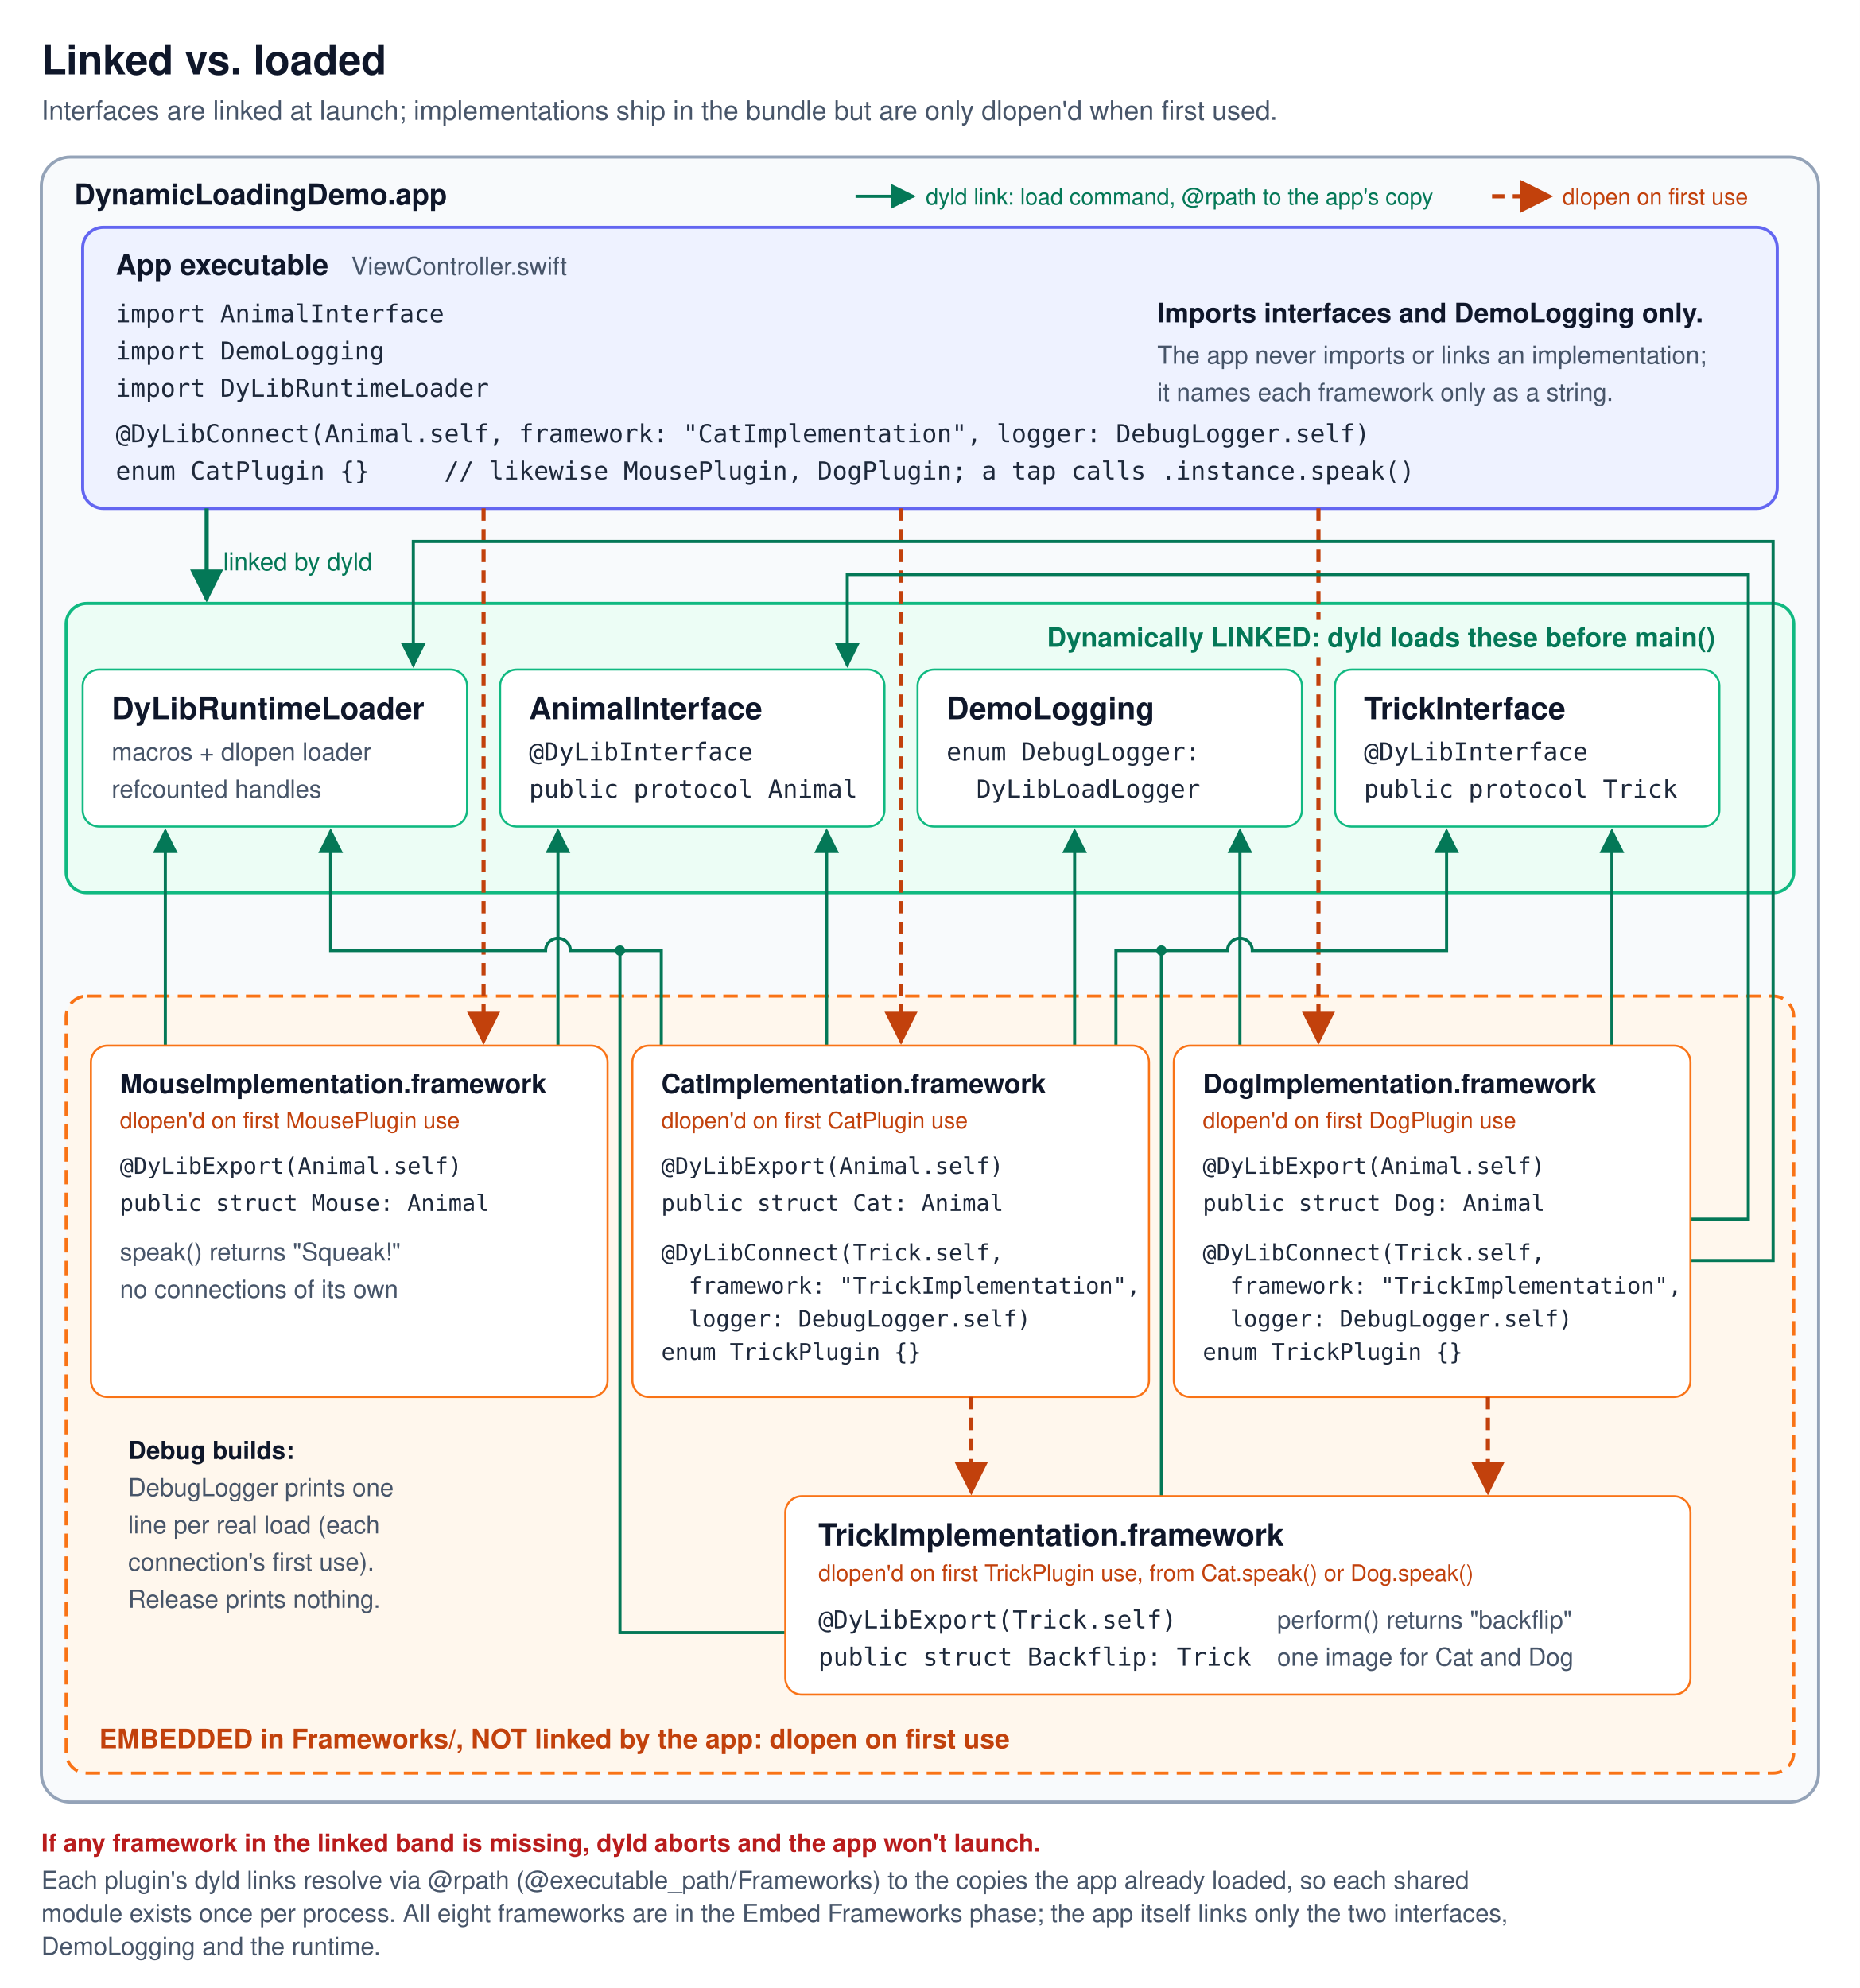
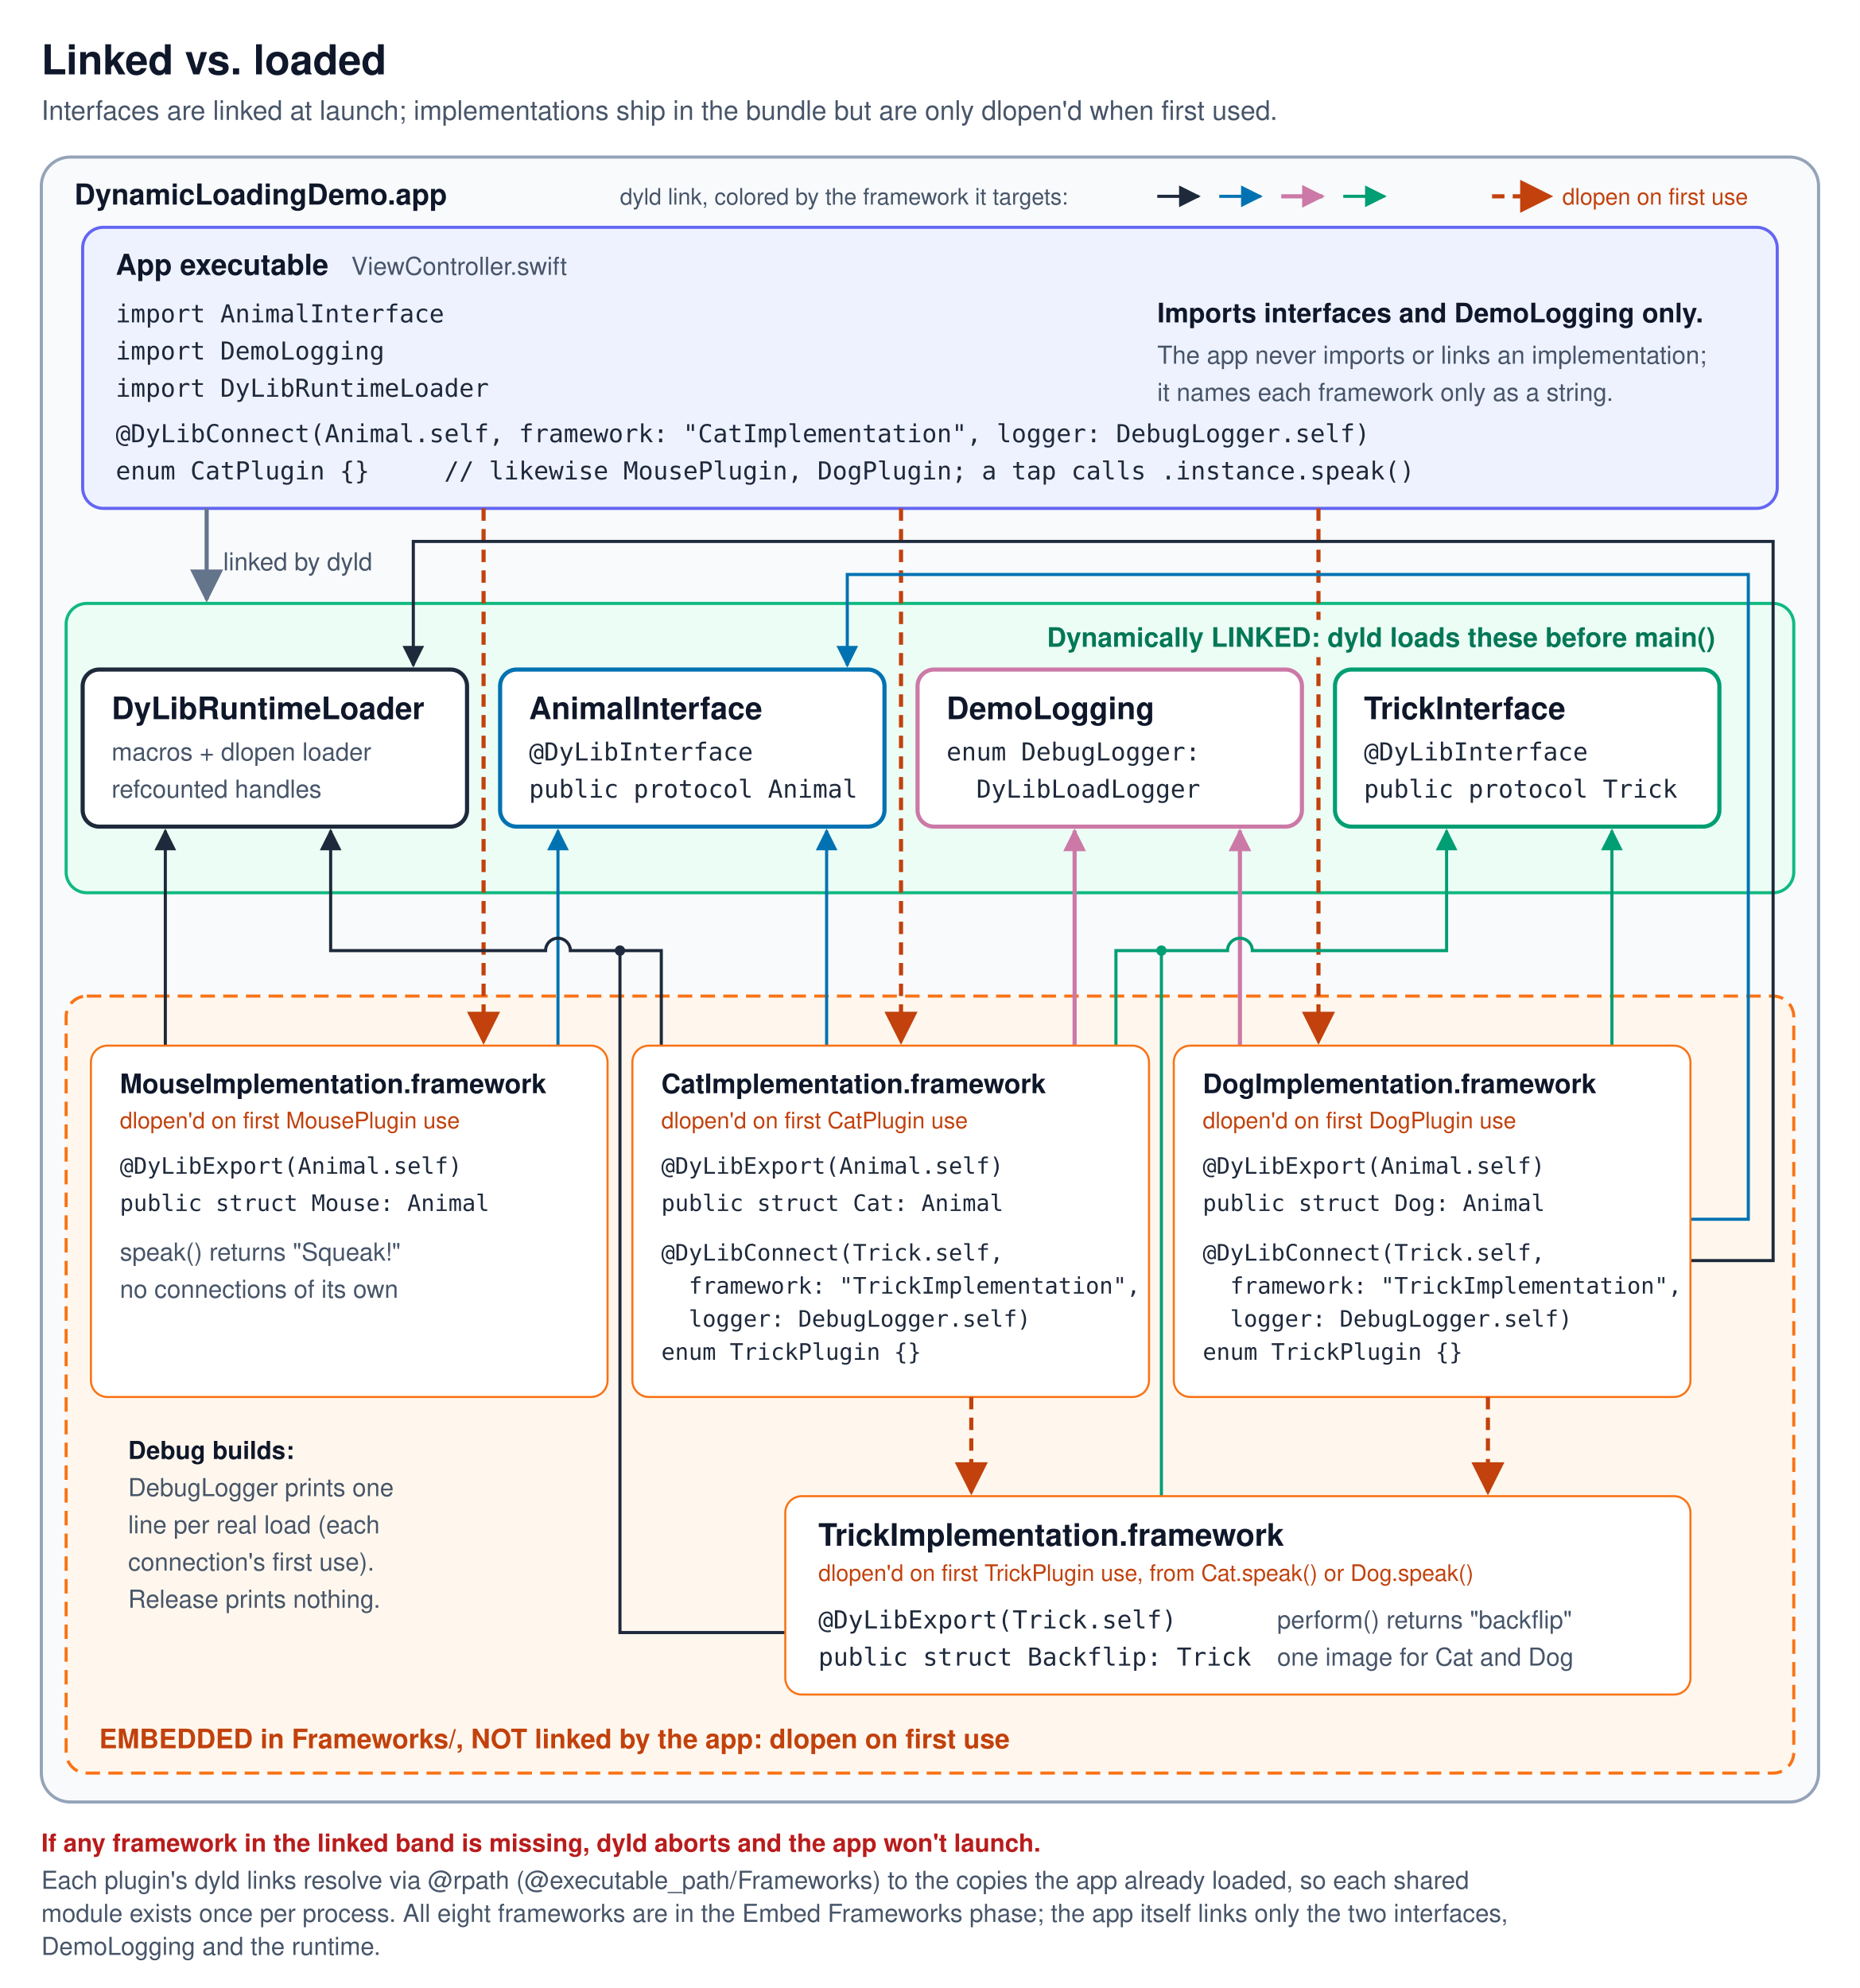
<svg xmlns="http://www.w3.org/2000/svg" xml:space="preserve" width="900" height="962" viewBox="0 0 900 962" font-family="-apple-system, system-ui, 'Segoe UI', Helvetica, Arial, sans-serif">
  <defs>
-     <marker id="arrSolid" viewBox="0 0 10 10" refX="9" refY="5" markerWidth="8" markerHeight="8" orient="auto-start-reverse">
-       <path d="M0,0 L10,5 L0,10 z" fill="#047857" />
-     </marker>
    <marker id="arrDash" viewBox="0 0 10 10" refX="9" refY="5" markerWidth="8" markerHeight="8" orient="auto-start-reverse">
      <path d="M0,0 L10,5 L0,10 z" fill="#c2410c" />
+     </marker>
+     <marker id="arr-rt" viewBox="0 0 10 10" refX="9" refY="5" markerWidth="7" markerHeight="7" orient="auto-start-reverse">
+       <path d="M0,0 L10,5 L0,10 z" fill="#1e293b" />
+     </marker>
+     <marker id="arr-an" viewBox="0 0 10 10" refX="9" refY="5" markerWidth="7" markerHeight="7" orient="auto-start-reverse">
+       <path d="M0,0 L10,5 L0,10 z" fill="#0072b2" />
+     </marker>
+     <marker id="arr-dl" viewBox="0 0 10 10" refX="9" refY="5" markerWidth="5.5" markerHeight="5.5" orient="auto-start-reverse">
+       <path d="M0,0 L10,5 L0,10 z" fill="#cc79a7" />
+     </marker>
+     <marker id="arr-tr" viewBox="0 0 10 10" refX="9" refY="5" markerWidth="7" markerHeight="7" orient="auto-start-reverse">
+       <path d="M0,0 L10,5 L0,10 z" fill="#009e73" />
+     </marker>
+     <marker id="arr-app" viewBox="0 0 10 10" refX="9" refY="5" markerWidth="8" markerHeight="8" orient="auto-start-reverse">
+       <path d="M0,0 L10,5 L0,10 z" fill="#64748b" />
    </marker>
  </defs>
  <style>
    .t { fill: #0f172a; }
    .muted { fill: #475569; }
    .code { font-family: ui-monospace, SFMono-Regular, Menlo, Consolas, monospace; font-size: 12px; fill: #1e293b; white-space: pre; }
    .code-sm { font-family: ui-monospace, SFMono-Regular, Menlo, Consolas, monospace; font-size: 11px; fill: #1e293b; white-space: pre; }
    .h { font-weight: 700; }
  </style>
  <rect x="0" y="0" width="900" height="962" fill="#ffffff" />
  <text x="20" y="36" class="t h" font-size="20">Linked vs. loaded</text>
  <text x="20" y="58" class="muted" font-size="13">Interfaces are linked at launch; implementations ship in the bundle but are only dlopen'd when first used.</text>
  <rect x="20" y="76" width="860" height="796" rx="14" fill="#f8fafc" stroke="#94a3b8" stroke-width="1.5" />
  <text x="36" y="99" class="t h" font-size="14">DynamicLoadingDemo.app</text>
-   <line x1="414" y1="95" x2="442" y2="95" stroke="#047857" stroke-width="1.5" marker-end="url(#arrSolid)" />
-   <text x="448" y="99" fill="#047857" font-size="11">dyld link: load command, @rpath to the app's copy</text>
+   <text x="300" y="99" class="muted" font-size="11">dyld link, colored by the framework it targets:</text>
+   <line x1="560" y1="95" x2="580" y2="95" stroke="#1e293b" stroke-width="1.5" marker-end="url(#arr-rt)" />
+   <line x1="590" y1="95" x2="610" y2="95" stroke="#0072b2" stroke-width="1.5" marker-end="url(#arr-an)" />
+   <line x1="620" y1="95" x2="640" y2="95" stroke="#cc79a7" stroke-width="2" marker-end="url(#arr-dl)" />
+   <line x1="650" y1="95" x2="670" y2="95" stroke="#009e73" stroke-width="1.5" marker-end="url(#arr-tr)" />
  <line x1="722" y1="95" x2="750" y2="95" stroke="#c2410c" stroke-width="2" stroke-dasharray="6 4" marker-end="url(#arrDash)" />
  <text x="756" y="99" fill="#c2410c" font-size="11">dlopen on first use</text>
  <rect x="40" y="110" width="820" height="136" rx="10" fill="#eef2ff" stroke="#6366f1" stroke-width="1.5" />
  <text x="56" y="133" class="t h" font-size="14">App executable</text>
  <text x="170" y="133" class="muted" font-size="12">ViewController.swift</text>
  <text x="56" y="156" class="code">import AnimalInterface</text>
  <text x="56" y="174" class="code">import DemoLogging</text>
  <text x="56" y="192" class="code">import DyLibRuntimeLoader</text>
  <text x="56" y="214" class="code">@DyLibConnect(Animal.self, framework: "CatImplementation", logger: DebugLogger.self)</text>
  <text x="56" y="232" class="code">enum CatPlugin {}     // likewise MousePlugin, DogPlugin; a tap calls .instance.speak()</text>
  <text x="560" y="156" class="t h" font-size="13">Imports interfaces and DemoLogging only.</text>
  <text x="560" y="176" class="muted" font-size="12">The app never imports or links an implementation;</text>
  <text x="560" y="194" class="muted" font-size="12">it names each framework only as a string.</text>
-   <line x1="100" y1="246" x2="100" y2="290" stroke="#047857" stroke-width="2" marker-end="url(#arrSolid)" />
-   <text x="108" y="276" fill="#047857" font-size="12">linked by dyld</text>
+   <line x1="100" y1="246" x2="100" y2="290" stroke="#64748b" stroke-width="2" marker-end="url(#arr-app)" />
+   <text x="108" y="276" fill="#475569" font-size="12">linked by dyld</text>
  <rect x="32" y="292" width="836" height="140" rx="10" fill="#ecfdf5" stroke="#10b981" stroke-width="1.5" />
-   <rect x="40" y="324" width="186" height="76" rx="8" fill="#ffffff" stroke="#10b981" />
+   <rect x="40" y="324" width="186" height="76" rx="8" fill="#ffffff" stroke="#1e293b" stroke-width="2" />
  <text x="54" y="348" class="t h" font-size="15">DyLibRuntimeLoader</text>
  <text x="54" y="368" class="muted" font-size="12">macros + dlopen loader</text>
  <text x="54" y="386" class="muted" font-size="12">refcounted handles</text>
-   <rect x="242" y="324" width="186" height="76" rx="8" fill="#ffffff" stroke="#10b981" />
+   <rect x="242" y="324" width="186" height="76" rx="8" fill="#ffffff" stroke="#0072b2" stroke-width="2" />
  <text x="256" y="348" class="t h" font-size="15">AnimalInterface</text>
  <text x="256" y="368" class="code">@DyLibInterface</text>
  <text x="256" y="386" class="code">public protocol Animal</text>
-   <rect x="444" y="324" width="186" height="76" rx="8" fill="#ffffff" stroke="#10b981" />
+   <rect x="444" y="324" width="186" height="76" rx="8" fill="#ffffff" stroke="#cc79a7" stroke-width="2" />
  <text x="458" y="348" class="t h" font-size="15">DemoLogging</text>
  <text x="458" y="368" class="code">enum DebugLogger:</text>
  <text x="458" y="386" class="code">  DyLibLoadLogger</text>
-   <rect x="646" y="324" width="186" height="76" rx="8" fill="#ffffff" stroke="#10b981" />
+   <rect x="646" y="324" width="186" height="76" rx="8" fill="#ffffff" stroke="#009e73" stroke-width="2" />
  <text x="660" y="348" class="t h" font-size="15">TrickInterface</text>
  <text x="660" y="368" class="code">@DyLibInterface</text>
  <text x="660" y="386" class="code">public protocol Trick</text>
  <rect x="32" y="482" width="836" height="376" rx="10" fill="#fff7ed" stroke="#f97316" stroke-width="1.5" stroke-dasharray="7 4" />
  <path d="M234,246 L234,504" fill="none" stroke="#c2410c" stroke-width="2" stroke-dasharray="6 4" marker-end="url(#arrDash)" />
  <path d="M436,246 L436,504" fill="none" stroke="#c2410c" stroke-width="2" stroke-dasharray="6 4" marker-end="url(#arrDash)" />
  <path d="M638,246 L638,504" fill="none" stroke="#c2410c" stroke-width="2" stroke-dasharray="6 4" marker-end="url(#arrDash)" />
-   <path d="M80,506 L80,402" fill="none" stroke="#047857" stroke-width="1.5" marker-end="url(#arrSolid)" />
-   <path d="M270,506 L270,402" fill="none" stroke="#047857" stroke-width="1.5" marker-end="url(#arrSolid)" />
-   <path d="M400,506 L400,402" fill="none" stroke="#047857" stroke-width="1.5" marker-end="url(#arrSolid)" />
-   <path d="M520,506 L520,402" fill="none" stroke="#047857" stroke-width="1.5" marker-end="url(#arrSolid)" />
-   <path d="M600,506 L600,402" fill="none" stroke="#047857" stroke-width="1.5" marker-end="url(#arrSolid)" />
-   <path d="M780,506 L780,402" fill="none" stroke="#047857" stroke-width="1.5" marker-end="url(#arrSolid)" />
-   <path d="M320,506 L320,460 L276,460 A6,6 0 0 0 264,460 L160,460 L160,402" fill="none" stroke="#047857" stroke-width="1.5" marker-end="url(#arrSolid)" />
-   <path d="M380,790 L300,790 L300,460" fill="none" stroke="#047857" stroke-width="1.5" />
-   <circle cx="300" cy="460" r="2.5" fill="#047857" />
-   <path d="M540,506 L540,460 L594,460 A6,6 0 0 1 606,460 L700,460 L700,402" fill="none" stroke="#047857" stroke-width="1.5" marker-end="url(#arrSolid)" />
-   <path d="M562,724 L562,460" fill="none" stroke="#047857" stroke-width="1.5" />
-   <circle cx="562" cy="460" r="2.5" fill="#047857" />
-   <path d="M818,590 L846,590 L846,278 L410,278 L410,322" fill="none" stroke="#047857" stroke-width="1.5" marker-end="url(#arrSolid)" />
-   <path d="M818,610 L858,610 L858,262 L200,262 L200,322" fill="none" stroke="#047857" stroke-width="1.5" marker-end="url(#arrSolid)" />
+   <path d="M80,506 L80,402" fill="none" stroke="#1e293b" stroke-width="1.5" marker-end="url(#arr-rt)" />
+   <path d="M270,506 L270,402" fill="none" stroke="#0072b2" stroke-width="1.5" marker-end="url(#arr-an)" />
+   <path d="M400,506 L400,402" fill="none" stroke="#0072b2" stroke-width="1.5" marker-end="url(#arr-an)" />
+   <path d="M520,506 L520,402" fill="none" stroke="#cc79a7" stroke-width="2" marker-end="url(#arr-dl)" />
+   <path d="M600,506 L600,402" fill="none" stroke="#cc79a7" stroke-width="2" marker-end="url(#arr-dl)" />
+   <path d="M780,506 L780,402" fill="none" stroke="#009e73" stroke-width="1.5" marker-end="url(#arr-tr)" />
+   <path d="M320,506 L320,460 L276,460 A6,6 0 0 0 264,460 L160,460 L160,402" fill="none" stroke="#1e293b" stroke-width="1.5" marker-end="url(#arr-rt)" />
+   <path d="M380,790 L300,790 L300,460" fill="none" stroke="#1e293b" stroke-width="1.5" />
+   <circle cx="300" cy="460" r="2.5" fill="#1e293b" />
+   <path d="M540,506 L540,460 L594,460 A6,6 0 0 1 606,460 L700,460 L700,402" fill="none" stroke="#009e73" stroke-width="1.5" marker-end="url(#arr-tr)" />
+   <path d="M562,724 L562,460" fill="none" stroke="#009e73" stroke-width="1.5" />
+   <circle cx="562" cy="460" r="2.5" fill="#009e73" />
+   <path d="M818,590 L846,590 L846,278 L410,278 L410,322" fill="none" stroke="#0072b2" stroke-width="1.5" marker-end="url(#arr-an)" />
+   <path d="M818,610 L858,610 L858,262 L200,262 L200,322" fill="none" stroke="#1e293b" stroke-width="1.5" marker-end="url(#arr-rt)" />
  <rect x="456" y="300" width="378" height="18" fill="#ecfdf5" />
  <text x="830" y="313" fill="#047857" class="h" font-size="13" text-anchor="end">Dynamically LINKED: dyld loads these before main()</text>
  <text x="48" y="846" fill="#c2410c" class="h" font-size="13">EMBEDDED in Frameworks/, NOT linked by the app: dlopen on first use</text>
  <rect x="44" y="506" width="250" height="170" rx="8" fill="#ffffff" stroke="#f97316" />
  <text x="58" y="529" class="t h" font-size="13">MouseImplementation.framework</text>
  <text x="58" y="546" fill="#c2410c" font-size="11">dlopen'd on first MousePlugin use</text>
  <text x="58" y="568" class="code-sm">@DyLibExport(Animal.self)</text>
  <text x="58" y="586" class="code-sm">public struct Mouse: Animal</text>
  <text x="58" y="610" class="muted" font-size="12">speak() returns "Squeak!"</text>
  <text x="58" y="628" class="muted" font-size="12">no connections of its own</text>
  <rect x="306" y="506" width="250" height="170" rx="8" fill="#ffffff" stroke="#f97316" />
  <text x="320" y="529" class="t h" font-size="13">CatImplementation.framework</text>
  <text x="320" y="546" fill="#c2410c" font-size="11">dlopen'd on first CatPlugin use</text>
  <text x="320" y="568" class="code-sm">@DyLibExport(Animal.self)</text>
  <text x="320" y="586" class="code-sm">public struct Cat: Animal</text>
  <text x="320" y="610" class="code-sm">@DyLibConnect(Trick.self,</text>
  <text x="320" y="626" class="code-sm">  framework: "TrickImplementation",</text>
  <text x="320" y="642" class="code-sm">  logger: DebugLogger.self)</text>
  <text x="320" y="658" class="code-sm">enum TrickPlugin {}</text>
  <rect x="568" y="506" width="250" height="170" rx="8" fill="#ffffff" stroke="#f97316" />
  <text x="582" y="529" class="t h" font-size="13">DogImplementation.framework</text>
  <text x="582" y="546" fill="#c2410c" font-size="11">dlopen'd on first DogPlugin use</text>
  <text x="582" y="568" class="code-sm">@DyLibExport(Animal.self)</text>
  <text x="582" y="586" class="code-sm">public struct Dog: Animal</text>
  <text x="582" y="610" class="code-sm">@DyLibConnect(Trick.self,</text>
  <text x="582" y="626" class="code-sm">  framework: "TrickImplementation",</text>
  <text x="582" y="642" class="code-sm">  logger: DebugLogger.self)</text>
  <text x="582" y="658" class="code-sm">enum TrickPlugin {}</text>
  <path d="M470,676 L470,722" fill="none" stroke="#c2410c" stroke-width="2" stroke-dasharray="6 4" marker-end="url(#arrDash)" />
  <path d="M720,676 L720,722" fill="none" stroke="#c2410c" stroke-width="2" stroke-dasharray="6 4" marker-end="url(#arrDash)" />
  <rect x="380" y="724" width="438" height="96" rx="8" fill="#ffffff" stroke="#f97316" />
  <text x="396" y="748" class="t h" font-size="15">TrickImplementation.framework</text>
  <text x="396" y="765" fill="#c2410c" font-size="11">dlopen'd on first TrickPlugin use, from Cat.speak() or Dog.speak()</text>
  <text x="396" y="788" class="code">@DyLibExport(Trick.self)</text>
  <text x="396" y="806" class="code">public struct Backflip: Trick</text>
  <text x="618" y="788" class="muted" font-size="12">perform() returns "backflip"</text>
  <text x="618" y="806" class="muted" font-size="12">one image for Cat and Dog</text>
  <text x="62" y="706" class="t h" font-size="12">Debug builds:</text>
  <text x="62" y="724" class="muted" font-size="12">DebugLogger prints one</text>
  <text x="62" y="742" class="muted" font-size="12">line per real load (each</text>
  <text x="62" y="760" class="muted" font-size="12">connection's first use).</text>
  <text x="62" y="778" class="muted" font-size="12">Release prints nothing.</text>
  <text x="20" y="896" fill="#b91c1c" font-size="12" class="h">If any framework in the linked band is missing, dyld aborts and the app won't launch.</text>
  <text x="20" y="914" class="muted" font-size="12">Each plugin's dyld links resolve via @rpath (@executable_path/Frameworks) to the copies the app already loaded, so each shared</text>
  <text x="20" y="930" class="muted" font-size="12">module exists once per process. All eight frameworks are in the Embed Frameworks phase; the app itself links only the two interfaces,</text>
  <text x="20" y="946" class="muted" font-size="12">DemoLogging and the runtime.</text>
</svg>
